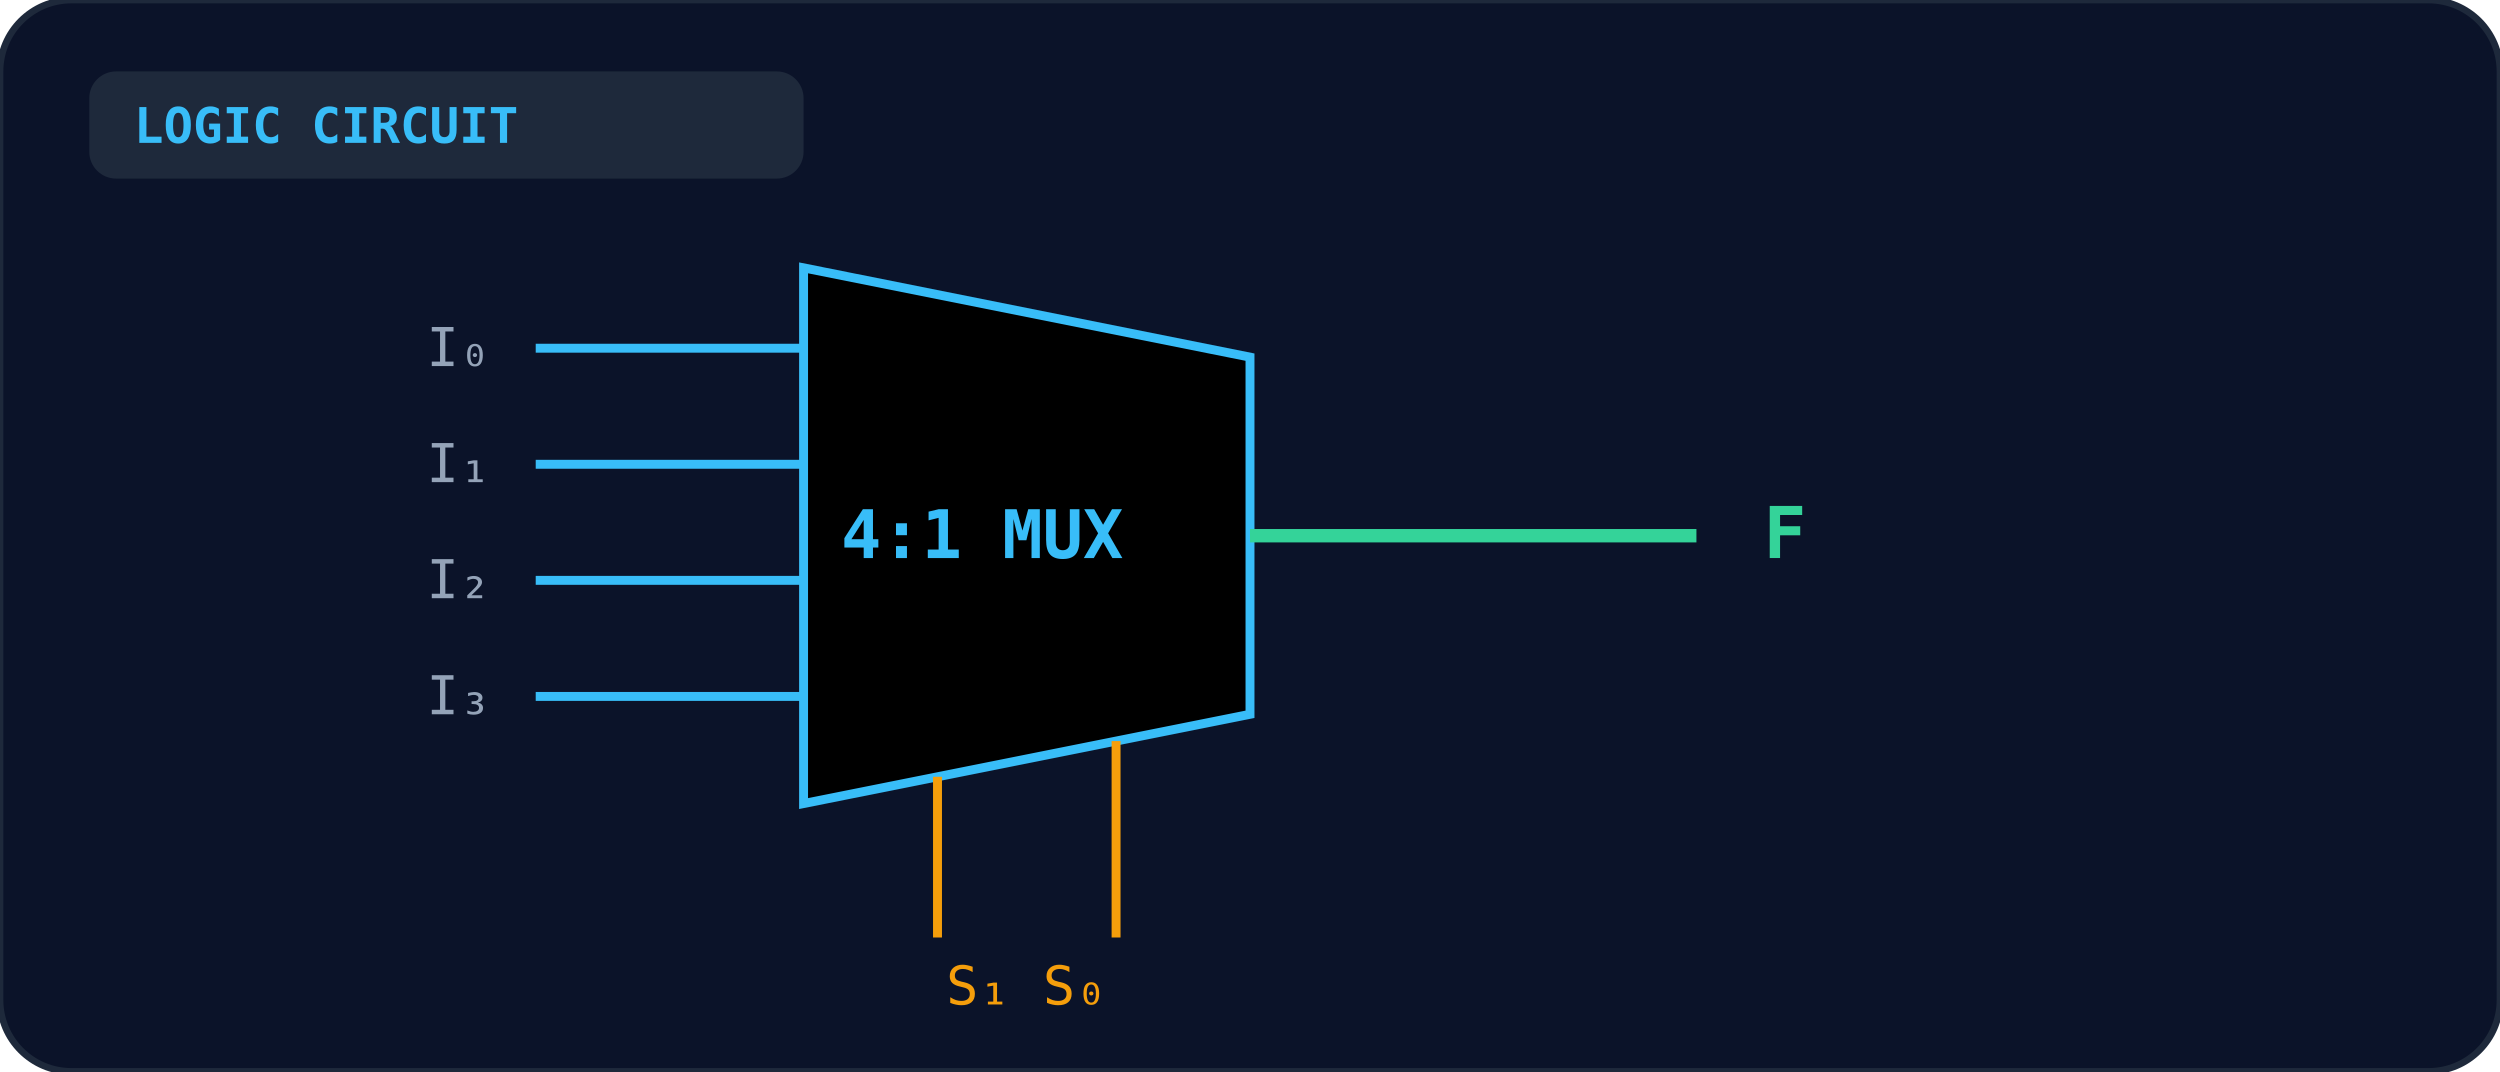
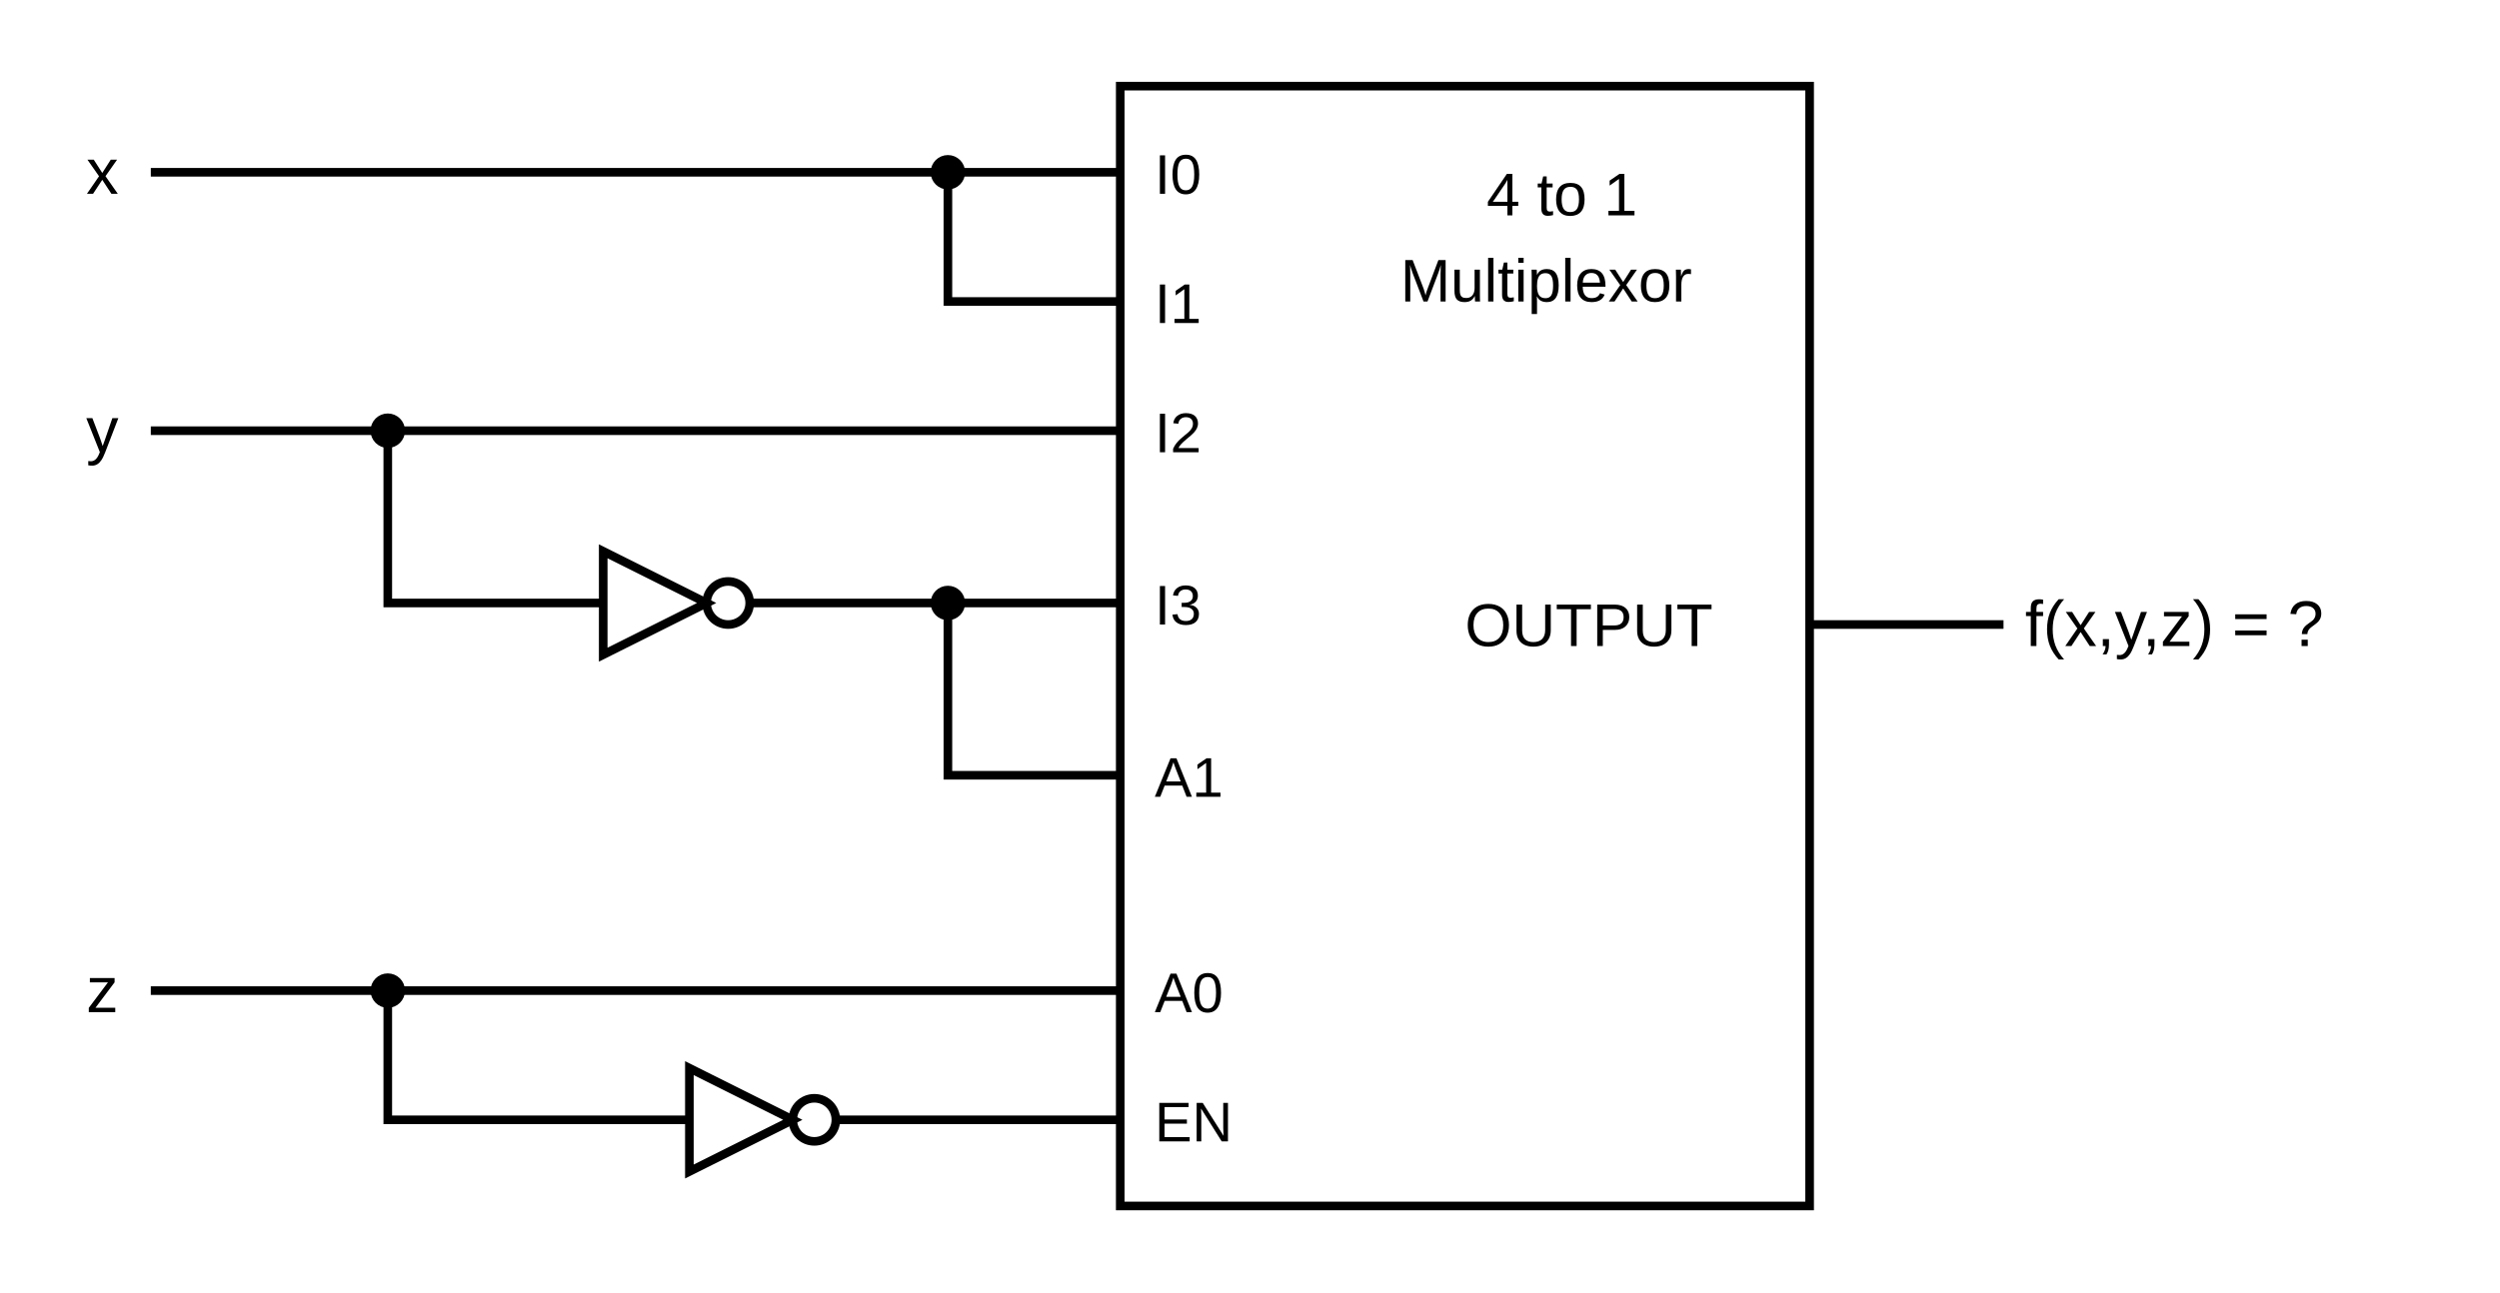
- <svg xmlns="http://www.w3.org/2000/svg" viewBox="0 0 560 240" width="100%" height="100%">
-   <defs>
-     <linearGradient id="gate-grad-cse-2002-a-27" x1="0" y1="0" x2="1" y2="1">
-       <stop offset="0%" stopColor="#1e293b" />
-       <stop offset="100%" stopColor="#0f172a" />
-     </linearGradient>
-   </defs>
-   <rect width="100%" height="100%" rx="16" fill="#0b1329" stroke="#1e293b" stroke-width="1.5" />
-   <rect x="20" y="16" width="160" height="24" rx="6" fill="#1e293b" />
-   <text x="30" y="32" fill="#38bdf8" font-size="11" font-weight="bold" font-family="monospace">LOGIC CIRCUIT</text>
-   <polygon points="180,60 280,80 280,160 180,180" fill="url(#gate-grad-cse-2002-a-27)" stroke="#38bdf8" stroke-width="2" />
-   <text x="220" y="125" text-anchor="middle" fill="#38bdf8" font-size="15" font-weight="bold" font-family="monospace">4:1 MUX</text>
-   <line x1="120" y1="78" x2="180" y2="78" stroke="#38bdf8" stroke-width="2" />
-   <text x="110" y="82" text-anchor="end" fill="#94a3b8" font-size="12" font-family="monospace">I₀</text>
-   <line x1="120" y1="104" x2="180" y2="104" stroke="#38bdf8" stroke-width="2" />
-   <text x="110" y="108" text-anchor="end" fill="#94a3b8" font-size="12" font-family="monospace">I₁</text>
-   <line x1="120" y1="130" x2="180" y2="130" stroke="#38bdf8" stroke-width="2" />
-   <text x="110" y="134" text-anchor="end" fill="#94a3b8" font-size="12" font-family="monospace">I₂</text>
-   <line x1="120" y1="156" x2="180" y2="156" stroke="#38bdf8" stroke-width="2" />
-   <text x="110" y="160" text-anchor="end" fill="#94a3b8" font-size="12" font-family="monospace">I₃</text>
-   <line x1="210" y1="210" x2="210" y2="174" stroke="#f59e0b" stroke-width="2" />
-   <line x1="250" y1="210" x2="250" y2="166" stroke="#f59e0b" stroke-width="2" />
-   <text x="230" y="225" text-anchor="middle" fill="#f59e0b" font-size="12" font-family="monospace">S₁ S₀</text>
-   <line x1="280" y1="120" x2="380" y2="120" stroke="#34d399" stroke-width="3" />
-   <text x="395" y="125" fill="#34d399" font-size="16" font-weight="bold" font-family="monospace">F</text>
+ <svg xmlns="http://www.w3.org/2000/svg" viewBox="0 0 580 300" fill="none" stroke="currentColor" stroke-width="2" font-family="Arial, Helvetica, sans-serif" font-size="15">
+   <g fill="currentColor" stroke="none">
+     <text x="20" y="45">x</text>
+     <text x="20" y="105">y</text>
+     <text x="20" y="235">z</text>
+     <text x="268" y="45" font-size="13">I0</text>
+     <text x="268" y="75" font-size="13">I1</text>
+     <text x="268" y="105" font-size="13">I2</text>
+     <text x="268" y="145" font-size="13">I3</text>
+     <text x="268" y="185" font-size="13">A1</text>
+     <text x="268" y="235" font-size="13">A0</text>
+     <text x="268" y="265" font-size="13">EN</text>
+     <text x="345" y="50" font-size="14">4 to 1</text>
+     <text x="325" y="70" font-size="14">Multiplexor</text>
+     <text x="340" y="150" font-size="14">OUTPUT</text>
+     <text x="470" y="150">f(x,y,z) = ?</text>
+   </g>
+   <rect x="260" y="20" width="160" height="260" />
+   <line x1="35" y1="40" x2="260" y2="40" />
+   <path d="M220 40 V70 H260" />
+   <circle cx="220" cy="40" r="3" fill="currentColor" />
+   <line x1="35" y1="100" x2="260" y2="100" />
+   <circle cx="90" cy="100" r="3" fill="currentColor" />
+   <path d="M90 100 V140 H140" />
+   <path d="M140 128 L164 140 L140 152 Z" />
+   <circle cx="169" cy="140" r="5" />
+   <line x1="174" y1="140" x2="260" y2="140" />
+   <circle cx="220" cy="140" r="3" fill="currentColor" />
+   <path d="M220 140 V180 H260" />
+   <line x1="35" y1="230" x2="260" y2="230" />
+   <circle cx="90" cy="230" r="3" fill="currentColor" />
+   <path d="M90 230 V260 H160" />
+   <path d="M160 248 L184 260 L160 272 Z" />
+   <circle cx="189" cy="260" r="5" />
+   <line x1="194" y1="260" x2="260" y2="260" />
+   <line x1="420" y1="145" x2="465" y2="145" />
</svg>
